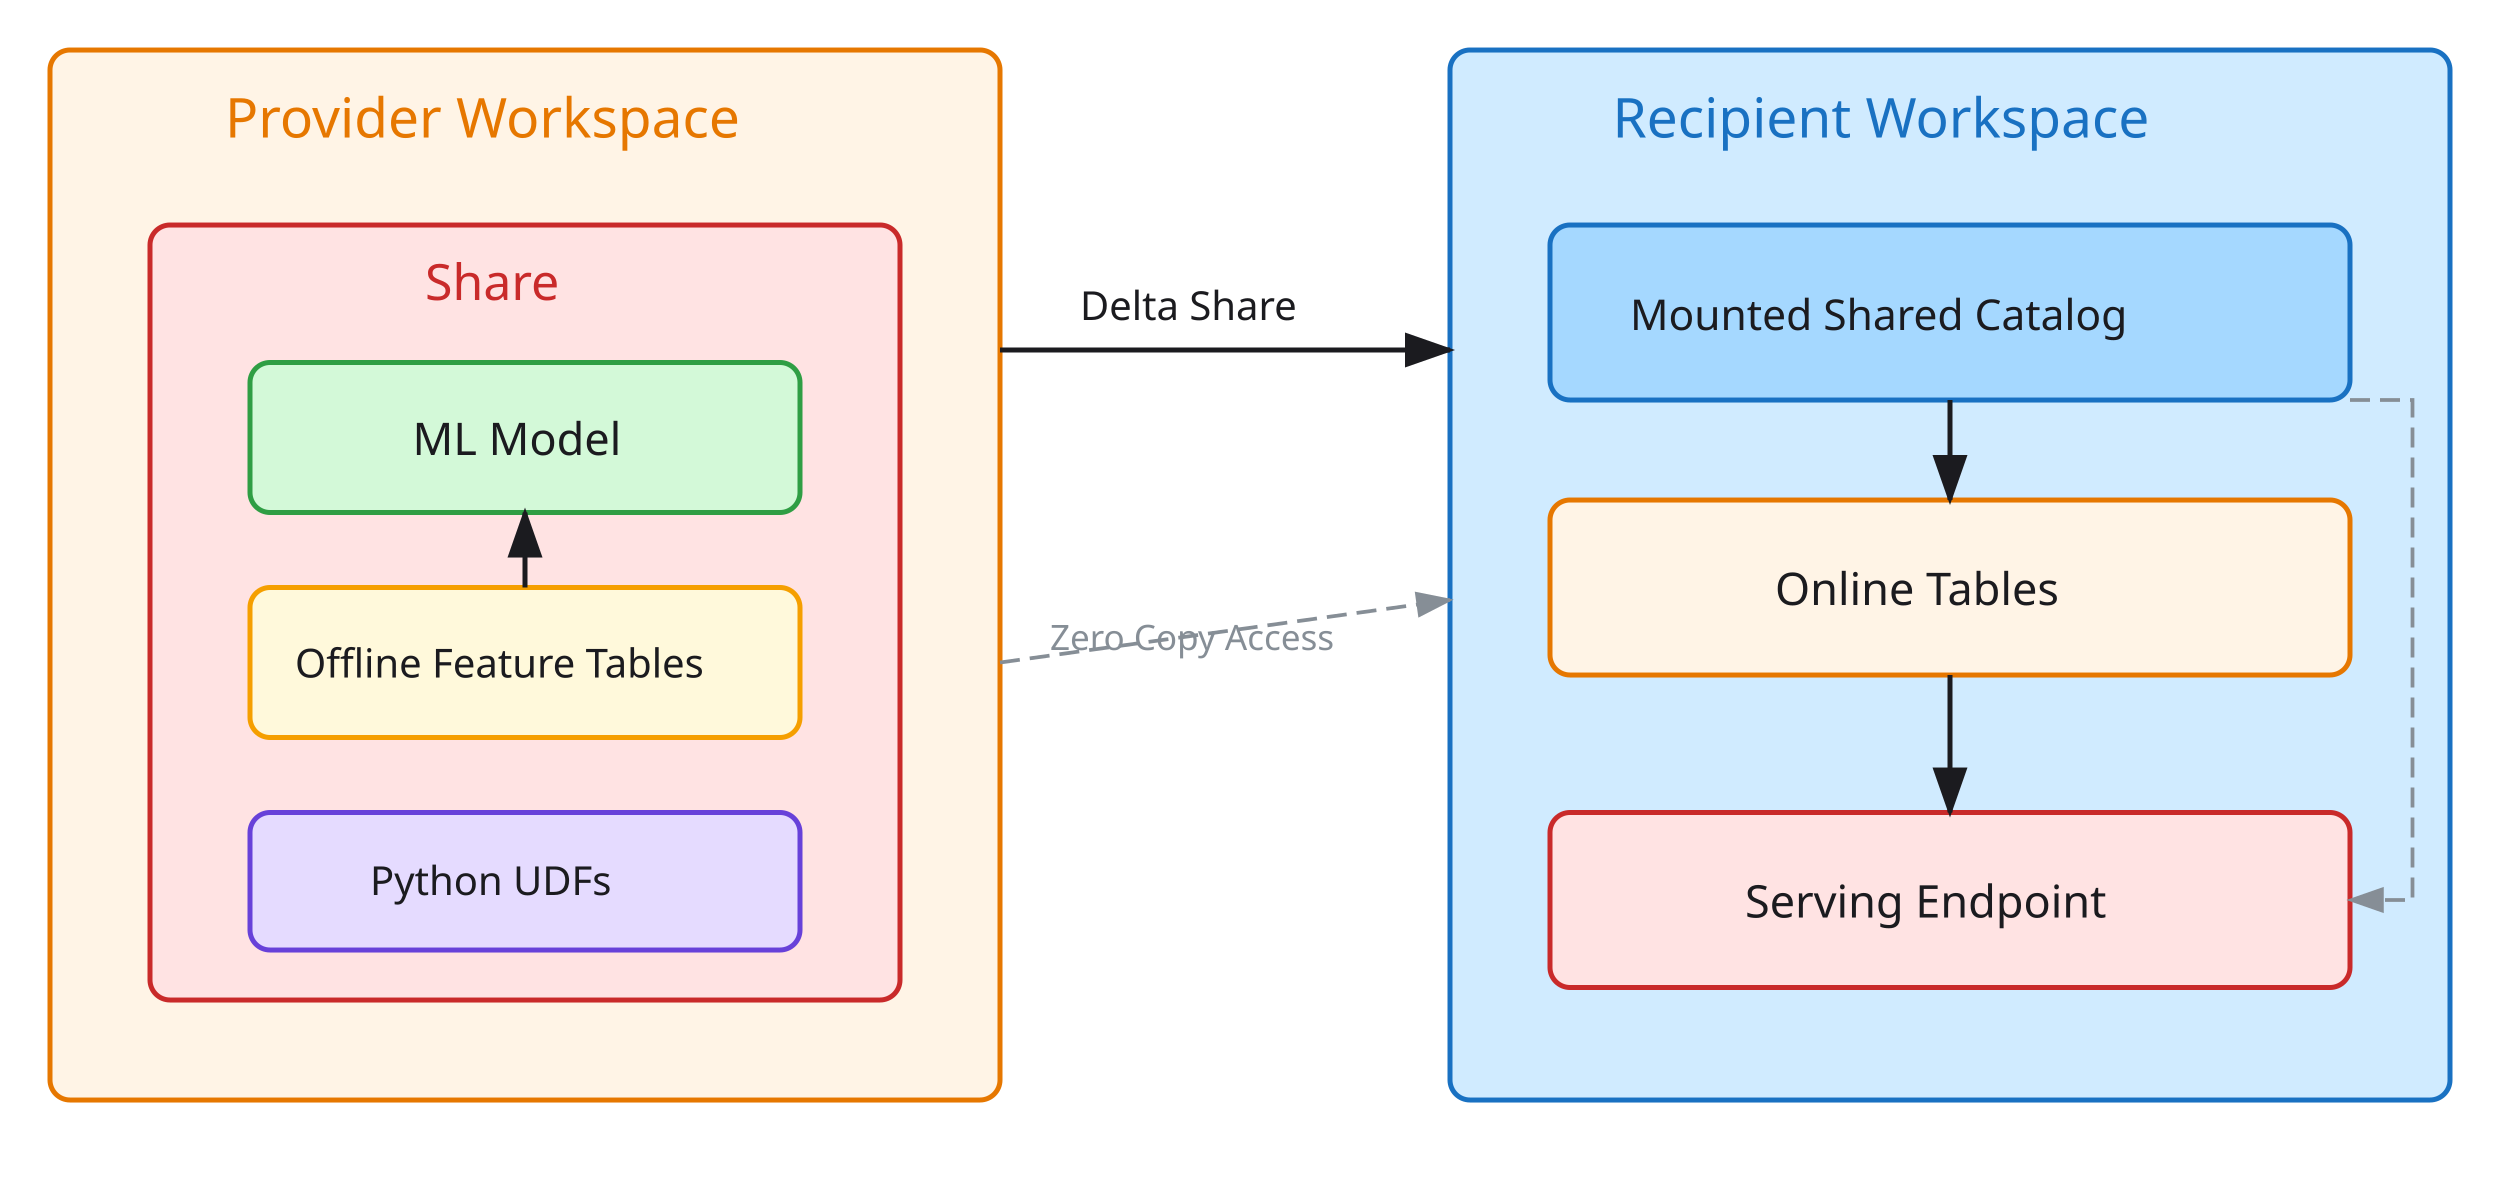
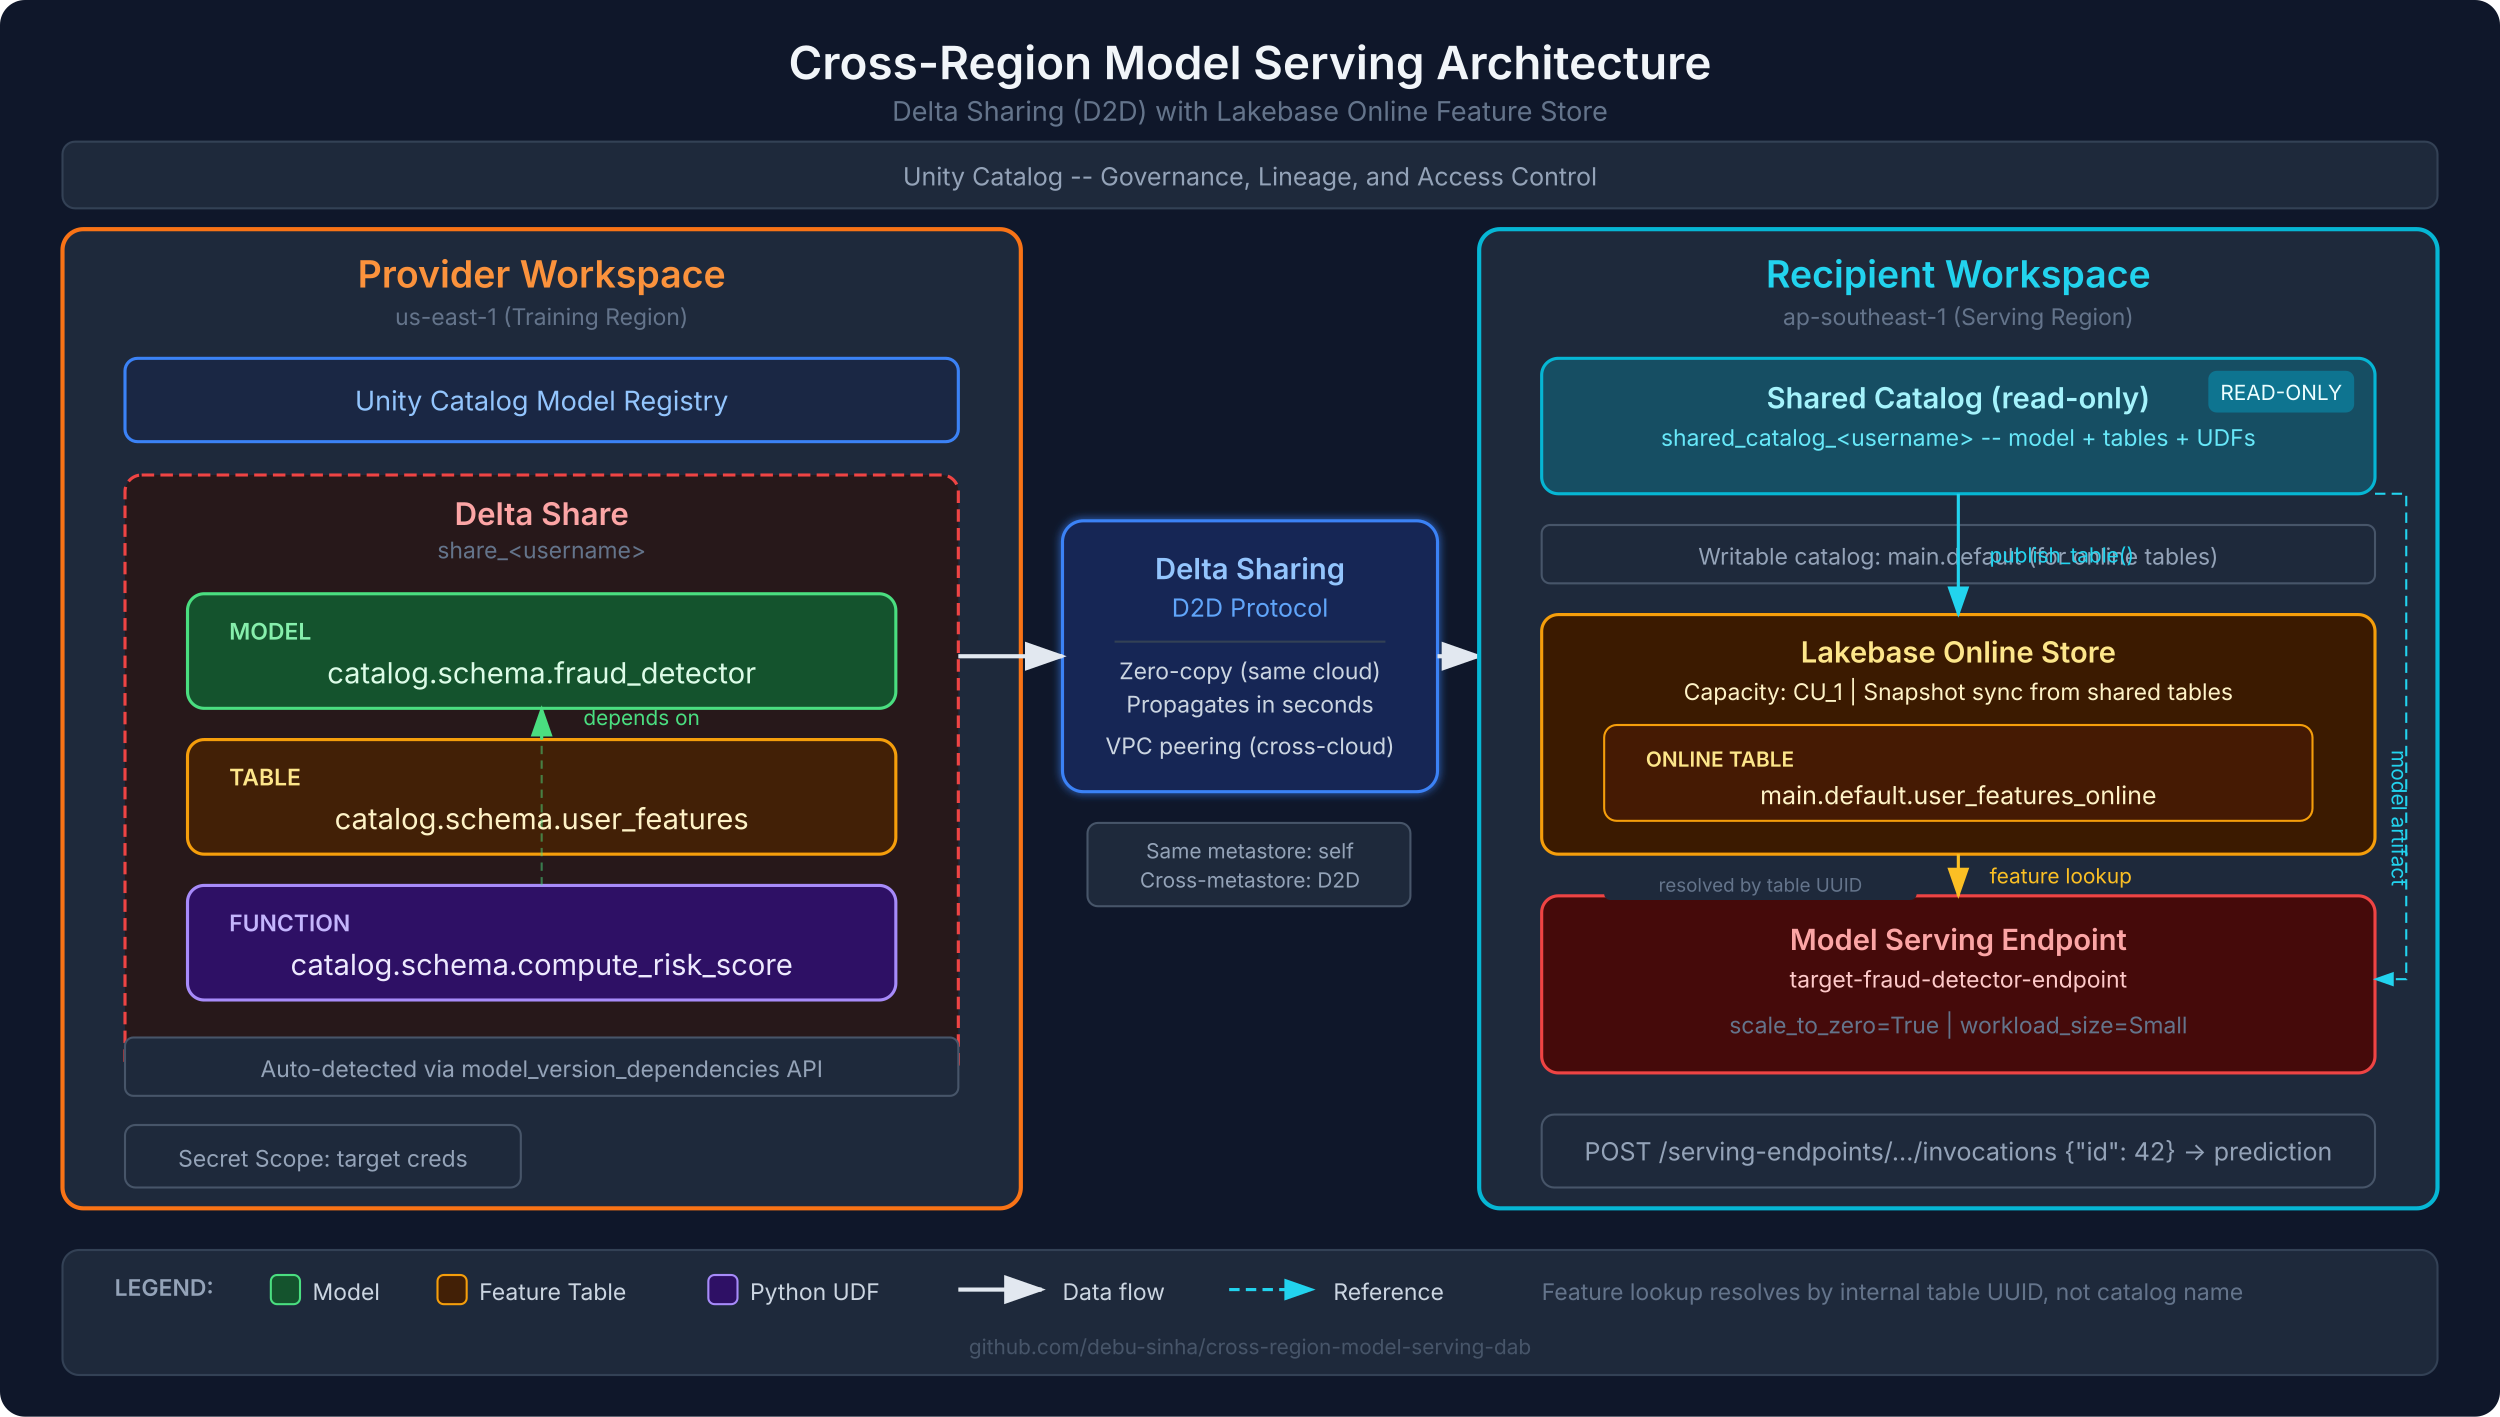
- <svg xmlns="http://www.w3.org/2000/svg" width="1000" height="480" viewBox="0 0 1000 480">
+ <svg xmlns="http://www.w3.org/2000/svg" width="1200" height="680" viewBox="0 0 1200 680">
  <defs>
-     <marker id="arrow-black" markerWidth="10" markerHeight="7" refX="9" refY="3.5" orient="auto">
-       <polygon points="0 0, 10 3.5, 0 7" fill="#1b1b1f" />
+     <marker id="a-wh" markerWidth="10" markerHeight="7" refX="9" refY="3.5" orient="auto">
+       <polygon points="0 0, 10 3.5, 0 7" fill="#e2e8f0" />
    </marker>
-     <marker id="arrow-gray" markerWidth="10" markerHeight="7" refX="9" refY="3.5" orient="auto">
-       <polygon points="0 0, 10 3.5, 0 7" fill="#868e96" />
+     <marker id="a-cy" markerWidth="10" markerHeight="7" refX="9" refY="3.5" orient="auto">
+       <polygon points="0 0, 10 3.5, 0 7" fill="#22d3ee" />
    </marker>
-     <style>text { font-family: "Virgil", "Segoe UI", system-ui, -apple-system, sans-serif; }</style>
+     <marker id="a-am" markerWidth="10" markerHeight="7" refX="9" refY="3.5" orient="auto">
+       <polygon points="0 0, 10 3.5, 0 7" fill="#fbbf24" />
+     </marker>
+     <marker id="a-gn" markerWidth="10" markerHeight="7" refX="9" refY="3.5" orient="auto">
+       <polygon points="0 0, 10 3.5, 0 7" fill="#4ade80" />
+     </marker>
+     <style>text { font-family: "Inter", "Segoe UI", system-ui, -apple-system, sans-serif; }</style>
+     <filter id="glow">
+       <feGaussianBlur stdDeviation="2" result="blur" />
+       <feMerge>
+         <feMergeNode in="blur" />
+         <feMergeNode in="SourceGraphic" />
+       </feMerge>
+     </filter>
  </defs>
-   <rect x="20" y="20" width="380" height="420" rx="8" stroke="#e67700" fill="#fff4e6" stroke-width="2" />
-   <text x="90" y="55" font-size="22" fill="#e67700">Provider Workspace</text>
-   <rect x="60" y="90" width="300" height="310" rx="8" stroke="#c92a2a" fill="#ffe3e3" stroke-width="2" />
-   <text x="170" y="120" font-size="20" fill="#c92a2a">Share</text>
-   <rect x="100" y="145" width="220" height="60" rx="8" stroke="#2f9e44" fill="#d3f9d8" stroke-width="2" />
-   <text x="165" y="182" font-size="18" fill="#1b1b1f">ML Model</text>
-   <rect x="100" y="235" width="220" height="60" rx="8" stroke="#f59f00" fill="#fff9db" stroke-width="2" />
-   <text x="118" y="271" font-size="16" fill="#1b1b1f">Offline Feature Tables</text>
-   <rect x="100" y="325" width="220" height="55" rx="8" stroke="#6741d9" fill="#e5dbff" stroke-width="2" />
-   <text x="148" y="358" font-size="16" fill="#1b1b1f">Python UDFs</text>
-   <path d="M 210 235 L 210 205" stroke="#1b1b1f" fill="none" stroke-width="2" marker-end="url(#arrow-black)" />
-   <rect x="580" y="20" width="400" height="420" rx="8" stroke="#1971c2" fill="#d0ebff" stroke-width="2" />
-   <text x="645" y="55" font-size="22" fill="#1971c2">Recipient Workspace</text>
-   <rect x="620" y="90" width="320" height="70" rx="8" stroke="#1971c2" fill="#a5d8ff" stroke-width="2" />
-   <text x="652" y="132" font-size="17" fill="#1b1b1f">Mounted Shared Catalog</text>
-   <rect x="620" y="200" width="320" height="70" rx="8" stroke="#e67700" fill="#fff4e6" stroke-width="2" />
-   <text x="710" y="242" font-size="18" fill="#1b1b1f">Online Tables</text>
-   <rect x="620" y="325" width="320" height="70" rx="8" stroke="#c92a2a" fill="#ffe3e3" stroke-width="2" />
-   <text x="698" y="367" font-size="18" fill="#1b1b1f">Serving Endpoint</text>
-   <path d="M 400 140 L 580 140" stroke="#1b1b1f" fill="none" stroke-width="2" marker-end="url(#arrow-black)" />
-   <text x="432" y="128" font-size="16" fill="#1b1b1f">Delta Share</text>
-   <path d="M 400 265 L 580 240" stroke="#868e96" fill="none" stroke-width="1.5" stroke-dasharray="8,4" marker-end="url(#arrow-gray)" />
-   <text x="420" y="260" font-size="14" fill="#868e96">Zero Copy Access</text>
-   <path d="M 780 160 L 780 200" stroke="#1b1b1f" fill="none" stroke-width="2" marker-end="url(#arrow-black)" />
-   <path d="M 780 270 L 780 325" stroke="#1b1b1f" fill="none" stroke-width="2" marker-end="url(#arrow-black)" />
-   <path d="M 940 160 L 965 160 L 965 360 L 940 360" stroke="#868e96" fill="none" stroke-width="1.5" stroke-dasharray="8,4" marker-end="url(#arrow-gray)" />
+   <rect width="1200" height="680" rx="12" fill="#0f172a" />
+   <text x="600" y="38" font-size="22" fill="#f1f5f9" text-anchor="middle" font-weight="600">Cross-Region Model Serving Architecture</text>
+   <text x="600" y="58" font-size="13" fill="#64748b" text-anchor="middle">Delta Sharing (D2D) with Lakebase Online Feature Store</text>
+   <rect x="30" y="68" width="1140" height="32" rx="6" fill="#1e293b" stroke="#334155" stroke-width="1" />
+   <text x="600" y="89" font-size="12" fill="#94a3b8" text-anchor="middle">Unity Catalog -- Governance, Lineage, and Access Control</text>
+   <rect x="30" y="110" width="460" height="470" rx="10" fill="#1e293b" stroke="#f97316" stroke-width="2" />
+   <text x="260" y="138" font-size="18" fill="#fb923c" text-anchor="middle" font-weight="600">Provider Workspace</text>
+   <text x="260" y="156" font-size="11" fill="#64748b" text-anchor="middle">us-east-1 (Training Region)</text>
+   <rect x="60" y="172" width="400" height="40" rx="6" fill="#1a2744" stroke="#3b82f6" stroke-width="1.5" />
+   <text x="260" y="197" font-size="13" fill="#93c5fd" text-anchor="middle">Unity Catalog Model Registry</text>
+   <rect x="60" y="228" width="400" height="290" rx="8" fill="#27181a" stroke="#ef4444" stroke-width="1.5" stroke-dasharray="6,3" />
+   <text x="260" y="252" font-size="15" fill="#fca5a5" text-anchor="middle" font-weight="600">Delta Share</text>
+   <text x="260" y="268" font-size="11" fill="#64748b" text-anchor="middle">share_&lt;username&gt;</text>
+   <rect x="90" y="285" width="340" height="55" rx="8" fill="#14532d" stroke="#4ade80" stroke-width="1.5" />
+   <text x="110" y="307" font-size="11" fill="#86efac" font-weight="600">MODEL</text>
+   <text x="260" y="328" font-size="14" fill="#dcfce7" text-anchor="middle">catalog.schema.fraud_detector</text>
+   <rect x="90" y="355" width="340" height="55" rx="8" fill="#422006" stroke="#f59e0b" stroke-width="1.5" />
+   <text x="110" y="377" font-size="11" fill="#fde68a" font-weight="600">TABLE</text>
+   <text x="260" y="398" font-size="14" fill="#fef3c7" text-anchor="middle">catalog.schema.user_features</text>
+   <rect x="90" y="425" width="340" height="55" rx="8" fill="#2e1065" stroke="#a78bfa" stroke-width="1.5" />
+   <text x="110" y="447" font-size="11" fill="#c4b5fd" font-weight="600">FUNCTION</text>
+   <text x="260" y="468" font-size="14" fill="#ede9fe" text-anchor="middle">catalog.schema.compute_risk_score</text>
+   <path d="M 260 355 L 260 340" stroke="#4ade80" fill="none" stroke-width="1.5" stroke-dasharray="4,3" marker-end="url(#a-gn)" />
+   <path d="M 260 425 L 260 340" stroke="#4ade80" fill="none" stroke-width="1" stroke-dasharray="4,3" opacity="0.5" />
+   <text x="280" y="348" font-size="10" fill="#4ade80">depends on</text>
+   <rect x="60" y="498" width="400" height="28" rx="4" fill="#1e293b" stroke="#475569" stroke-width="1" />
+   <text x="260" y="517" font-size="11" fill="#94a3b8" text-anchor="middle">Auto-detected via model_version_dependencies API</text>
+   <rect x="60" y="540" width="190" height="30" rx="5" fill="#1e293b" stroke="#475569" stroke-width="1" />
+   <text x="155" y="560" font-size="11" fill="#94a3b8" text-anchor="middle">Secret Scope: target creds</text>
+   <rect x="510" y="250" width="180" height="130" rx="10" fill="#172554" stroke="#3b82f6" stroke-width="1.5" filter="url(#glow)" />
+   <text x="600" y="278" font-size="14" fill="#93c5fd" text-anchor="middle" font-weight="600">Delta Sharing</text>
+   <text x="600" y="296" font-size="12" fill="#60a5fa" text-anchor="middle">D2D Protocol</text>
+   <line x1="535" y1="308" x2="665" y2="308" stroke="#334155" stroke-width="1" />
+   <text x="600" y="326" font-size="11" fill="#cbd5e1" text-anchor="middle">Zero-copy (same cloud)</text>
+   <text x="600" y="342" font-size="11" fill="#cbd5e1" text-anchor="middle">Propagates in seconds</text>
+   <text x="600" y="362" font-size="11" fill="#cbd5e1" text-anchor="middle">VPC peering (cross-cloud)</text>
+   <path d="M 460 315 L 510 315" stroke="#e2e8f0" fill="none" stroke-width="2" marker-end="url(#a-wh)" />
+   <path d="M 690 315 L 710 315" stroke="#e2e8f0" fill="none" stroke-width="2" marker-end="url(#a-wh)" />
+   <rect x="522" y="395" width="155" height="40" rx="5" fill="#1e293b" stroke="#475569" stroke-width="1" />
+   <text x="600" y="412" font-size="10" fill="#94a3b8" text-anchor="middle">Same metastore: self</text>
+   <text x="600" y="426" font-size="10" fill="#94a3b8" text-anchor="middle">Cross-metastore: D2D</text>
+   <rect x="710" y="110" width="460" height="470" rx="10" fill="#1e293b" stroke="#06b6d4" stroke-width="2" />
+   <text x="940" y="138" font-size="18" fill="#22d3ee" text-anchor="middle" font-weight="600">Recipient Workspace</text>
+   <text x="940" y="156" font-size="11" fill="#64748b" text-anchor="middle">ap-southeast-1 (Serving Region)</text>
+   <rect x="740" y="172" width="400" height="65" rx="8" fill="#164e63" stroke="#06b6d4" stroke-width="1.5" />
+   <text x="940" y="196" font-size="14" fill="#a5f3fc" text-anchor="middle" font-weight="600">Shared Catalog (read-only)</text>
+   <text x="940" y="214" font-size="11" fill="#67e8f9" text-anchor="middle">shared_catalog_&lt;username&gt; -- model + tables + UDFs</text>
+   <rect x="1060" y="178" width="70" height="20" rx="4" fill="#0e7490" stroke="none" />
+   <text x="1095" y="192" font-size="10" fill="#ecfeff" text-anchor="middle">READ-ONLY</text>
+   <rect x="740" y="252" width="400" height="28" rx="4" fill="#1e293b" stroke="#475569" stroke-width="1" />
+   <text x="940" y="271" font-size="11" fill="#94a3b8" text-anchor="middle">Writable catalog: main.default (for online tables)</text>
+   <rect x="740" y="295" width="400" height="115" rx="8" fill="#3b1a00" stroke="#f59e0b" stroke-width="1.5" />
+   <text x="940" y="318" font-size="14" fill="#fde68a" text-anchor="middle" font-weight="600">Lakebase Online Store</text>
+   <text x="940" y="336" font-size="11" fill="#fef3c7" text-anchor="middle">Capacity: CU_1 | Snapshot sync from shared tables</text>
+   <rect x="770" y="348" width="340" height="46" rx="6" fill="#451a03" stroke="#f59e0b" stroke-width="1" />
+   <text x="790" y="368" font-size="10" fill="#fde68a" font-weight="600">ONLINE TABLE</text>
+   <text x="940" y="386" font-size="12" fill="#fef3c7" text-anchor="middle">main.default.user_features_online</text>
+   <path d="M 940 237 L 940 295" stroke="#22d3ee" fill="none" stroke-width="1.5" marker-end="url(#a-cy)" />
+   <text x="955" y="270" font-size="10" fill="#22d3ee">publish_table()</text>
+   <rect x="740" y="430" width="400" height="85" rx="8" fill="#450a0a" stroke="#ef4444" stroke-width="1.5" />
+   <text x="940" y="456" font-size="14" fill="#fca5a5" text-anchor="middle" font-weight="600">Model Serving Endpoint</text>
+   <text x="940" y="474" font-size="11" fill="#fecaca" text-anchor="middle">target-fraud-detector-endpoint</text>
+   <text x="940" y="496" font-size="11" fill="#64748b" text-anchor="middle">scale_to_zero=True | workload_size=Small</text>
+   <path d="M 940 410 L 940 430" stroke="#fbbf24" fill="none" stroke-width="1.5" marker-end="url(#a-am)" />
+   <text x="955" y="424" font-size="10" fill="#fbbf24">feature lookup</text>
+   <path d="M 1140 237 L 1155 237 L 1155 470 L 1140 470" stroke="#22d3ee" fill="none" stroke-width="1" stroke-dasharray="5,3" marker-end="url(#a-cy)" />
+   <text x="1148" y="360" font-size="10" fill="#22d3ee" transform="rotate(90,1148,360)">model artifact</text>
+   <rect x="740" y="535" width="400" height="35" rx="6" fill="#1e293b" stroke="#475569" stroke-width="1" />
+   <text x="940" y="557" font-size="12" fill="#94a3b8" text-anchor="middle">POST /serving-endpoints/.../invocations  {"id": 42}  -&gt;  prediction</text>
+   <rect x="770" y="416" width="150" height="16" rx="3" fill="#1e293b" stroke="none" />
+   <text x="845" y="428" font-size="9" fill="#64748b" text-anchor="middle">resolved by table UUID</text>
+   <rect x="30" y="600" width="1140" height="60" rx="8" fill="#1e293b" stroke="#334155" stroke-width="1" />
+   <text x="55" y="622" font-size="11" fill="#94a3b8" font-weight="600">LEGEND:</text>
+   <rect x="130" y="612" width="14" height="14" rx="3" fill="#14532d" stroke="#4ade80" stroke-width="1" />
+   <text x="150" y="624" font-size="11" fill="#cbd5e1">Model</text>
+   <rect x="210" y="612" width="14" height="14" rx="3" fill="#422006" stroke="#f59e0b" stroke-width="1" />
+   <text x="230" y="624" font-size="11" fill="#cbd5e1">Feature Table</text>
+   <rect x="340" y="612" width="14" height="14" rx="3" fill="#2e1065" stroke="#a78bfa" stroke-width="1" />
+   <text x="360" y="624" font-size="11" fill="#cbd5e1">Python UDF</text>
+   <line x1="460" y1="619" x2="500" y2="619" stroke="#e2e8f0" stroke-width="2" marker-end="url(#a-wh)" />
+   <text x="510" y="624" font-size="11" fill="#cbd5e1">Data flow</text>
+   <line x1="590" y1="619" x2="630" y2="619" stroke="#22d3ee" stroke-width="1.5" stroke-dasharray="5,3" marker-end="url(#a-cy)" />
+   <text x="640" y="624" font-size="11" fill="#cbd5e1">Reference</text>
+   <text x="740" y="624" font-size="11" fill="#64748b">Feature lookup resolves by internal table UUID, not catalog name</text>
+   <text x="600" y="650" font-size="10" fill="#475569" text-anchor="middle">github.com/debu-sinha/cross-region-model-serving-dab</text>
</svg>
